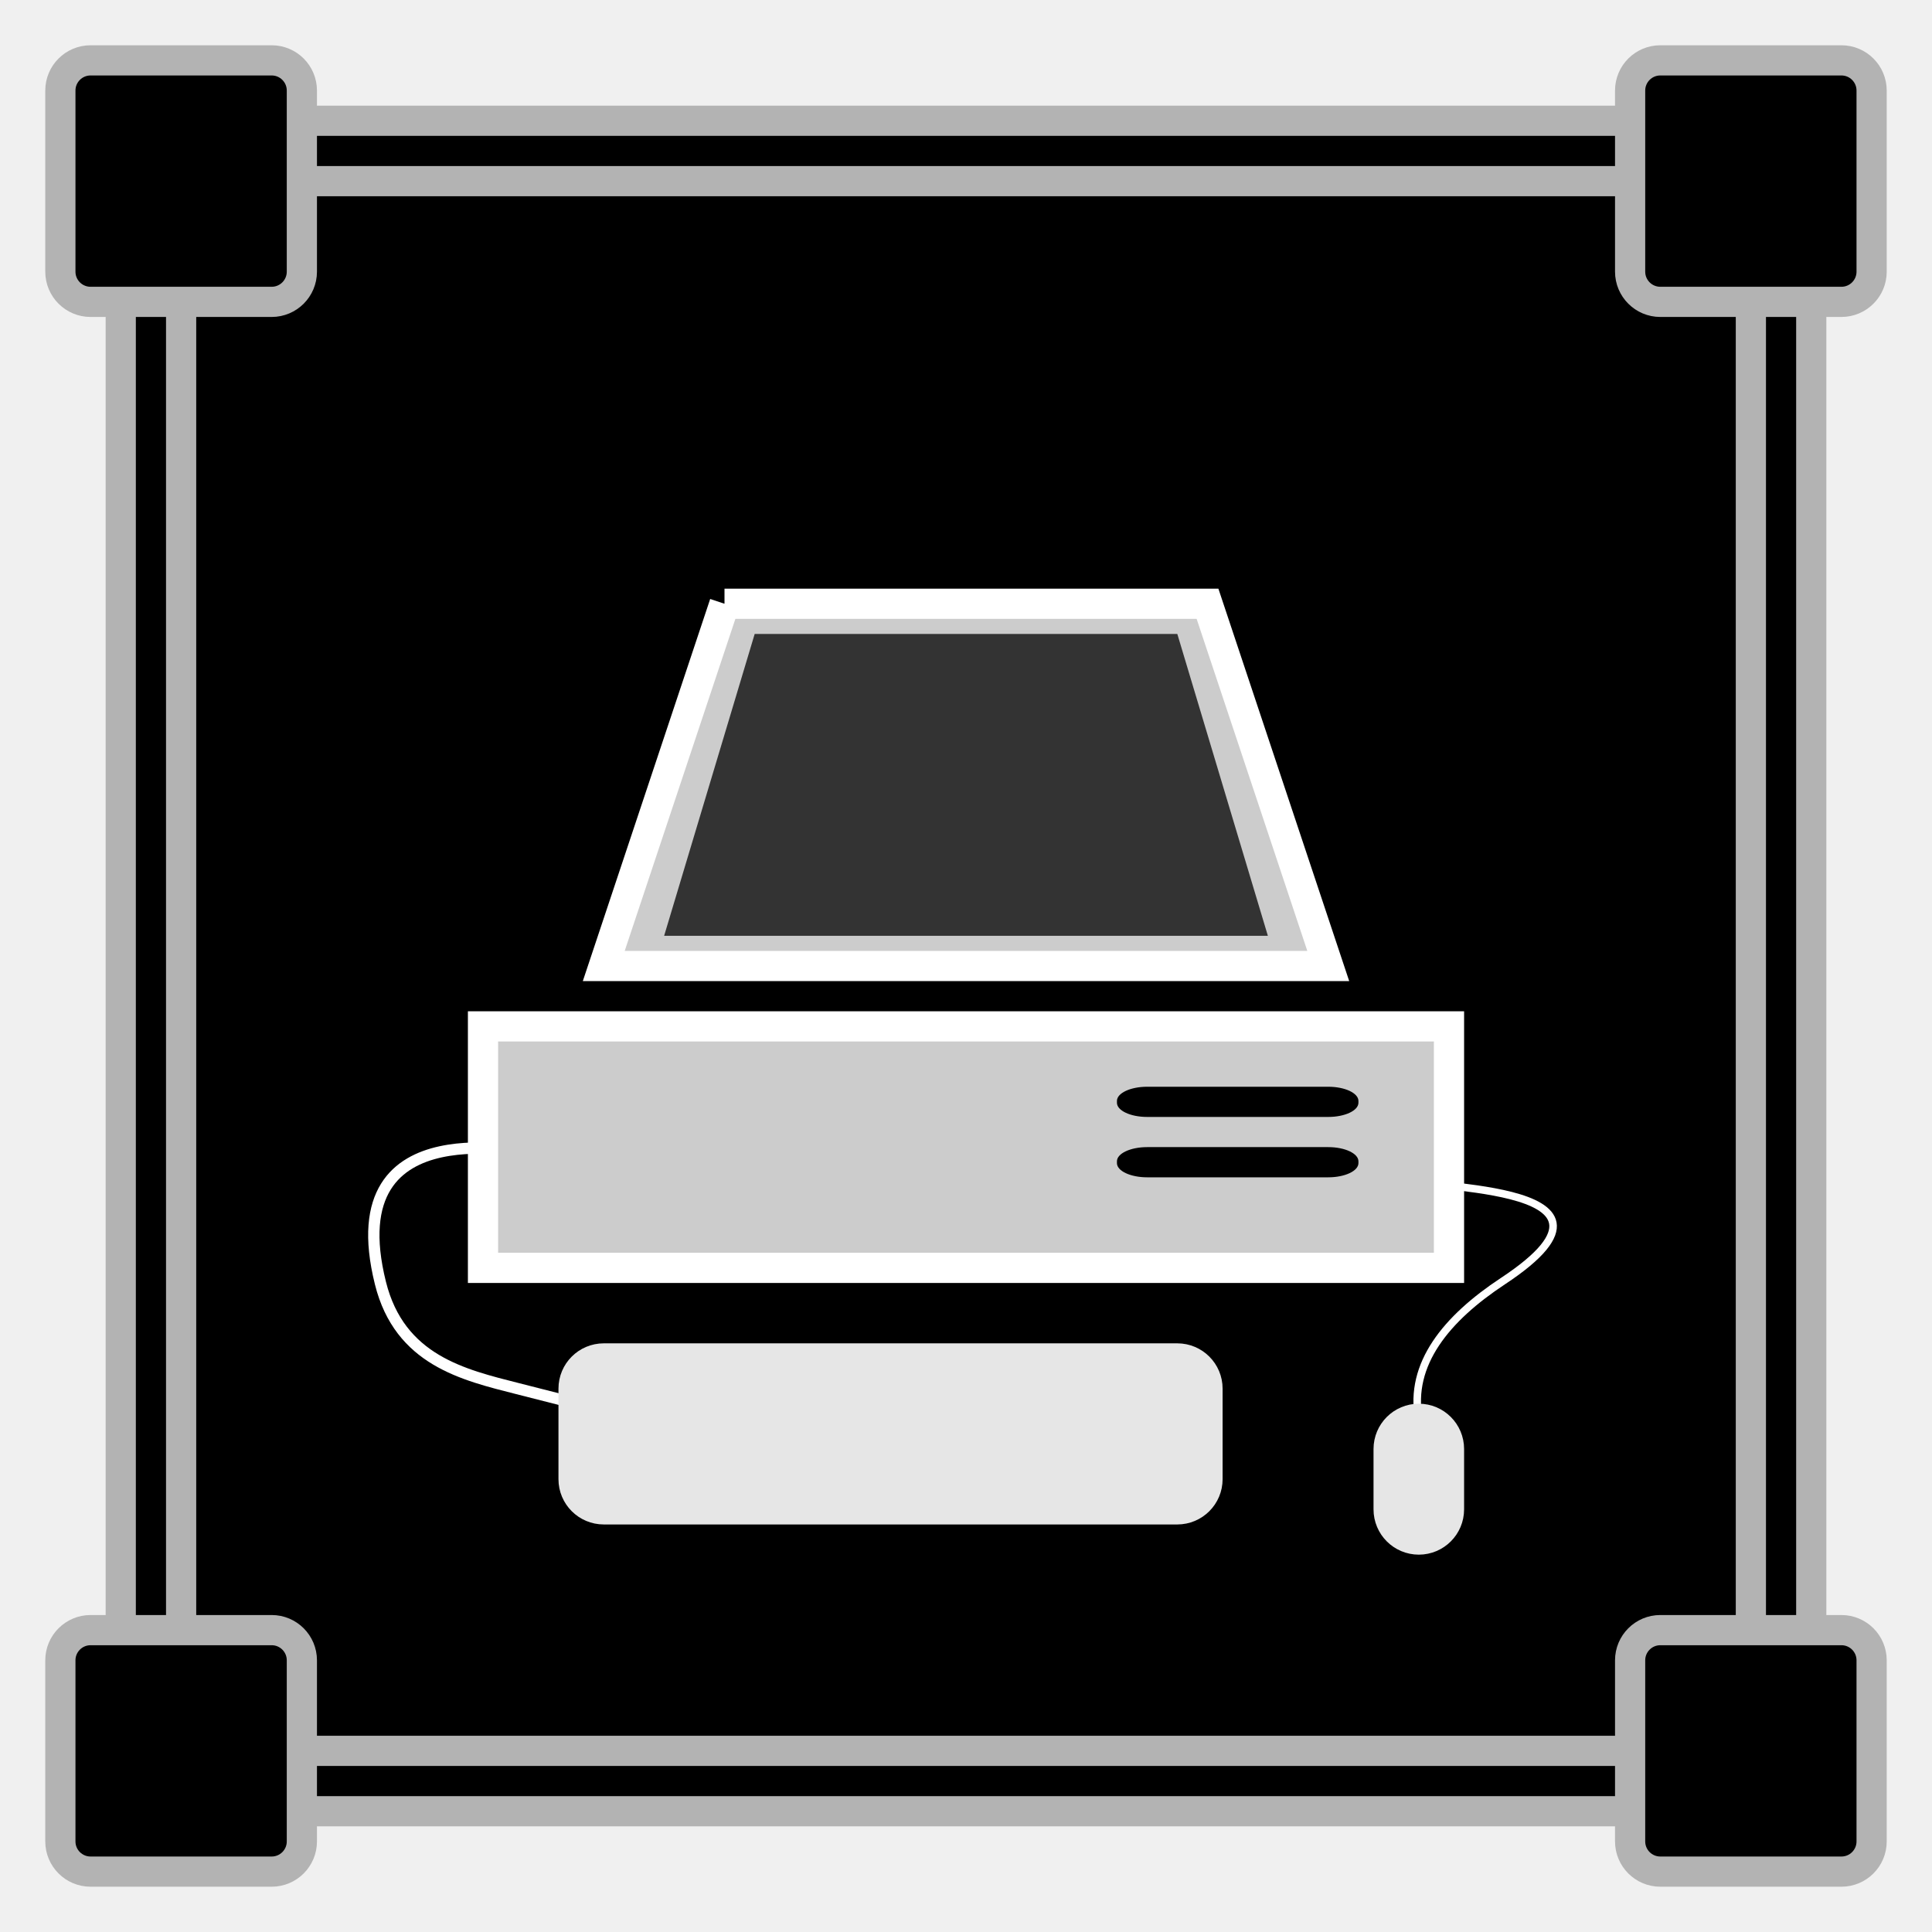
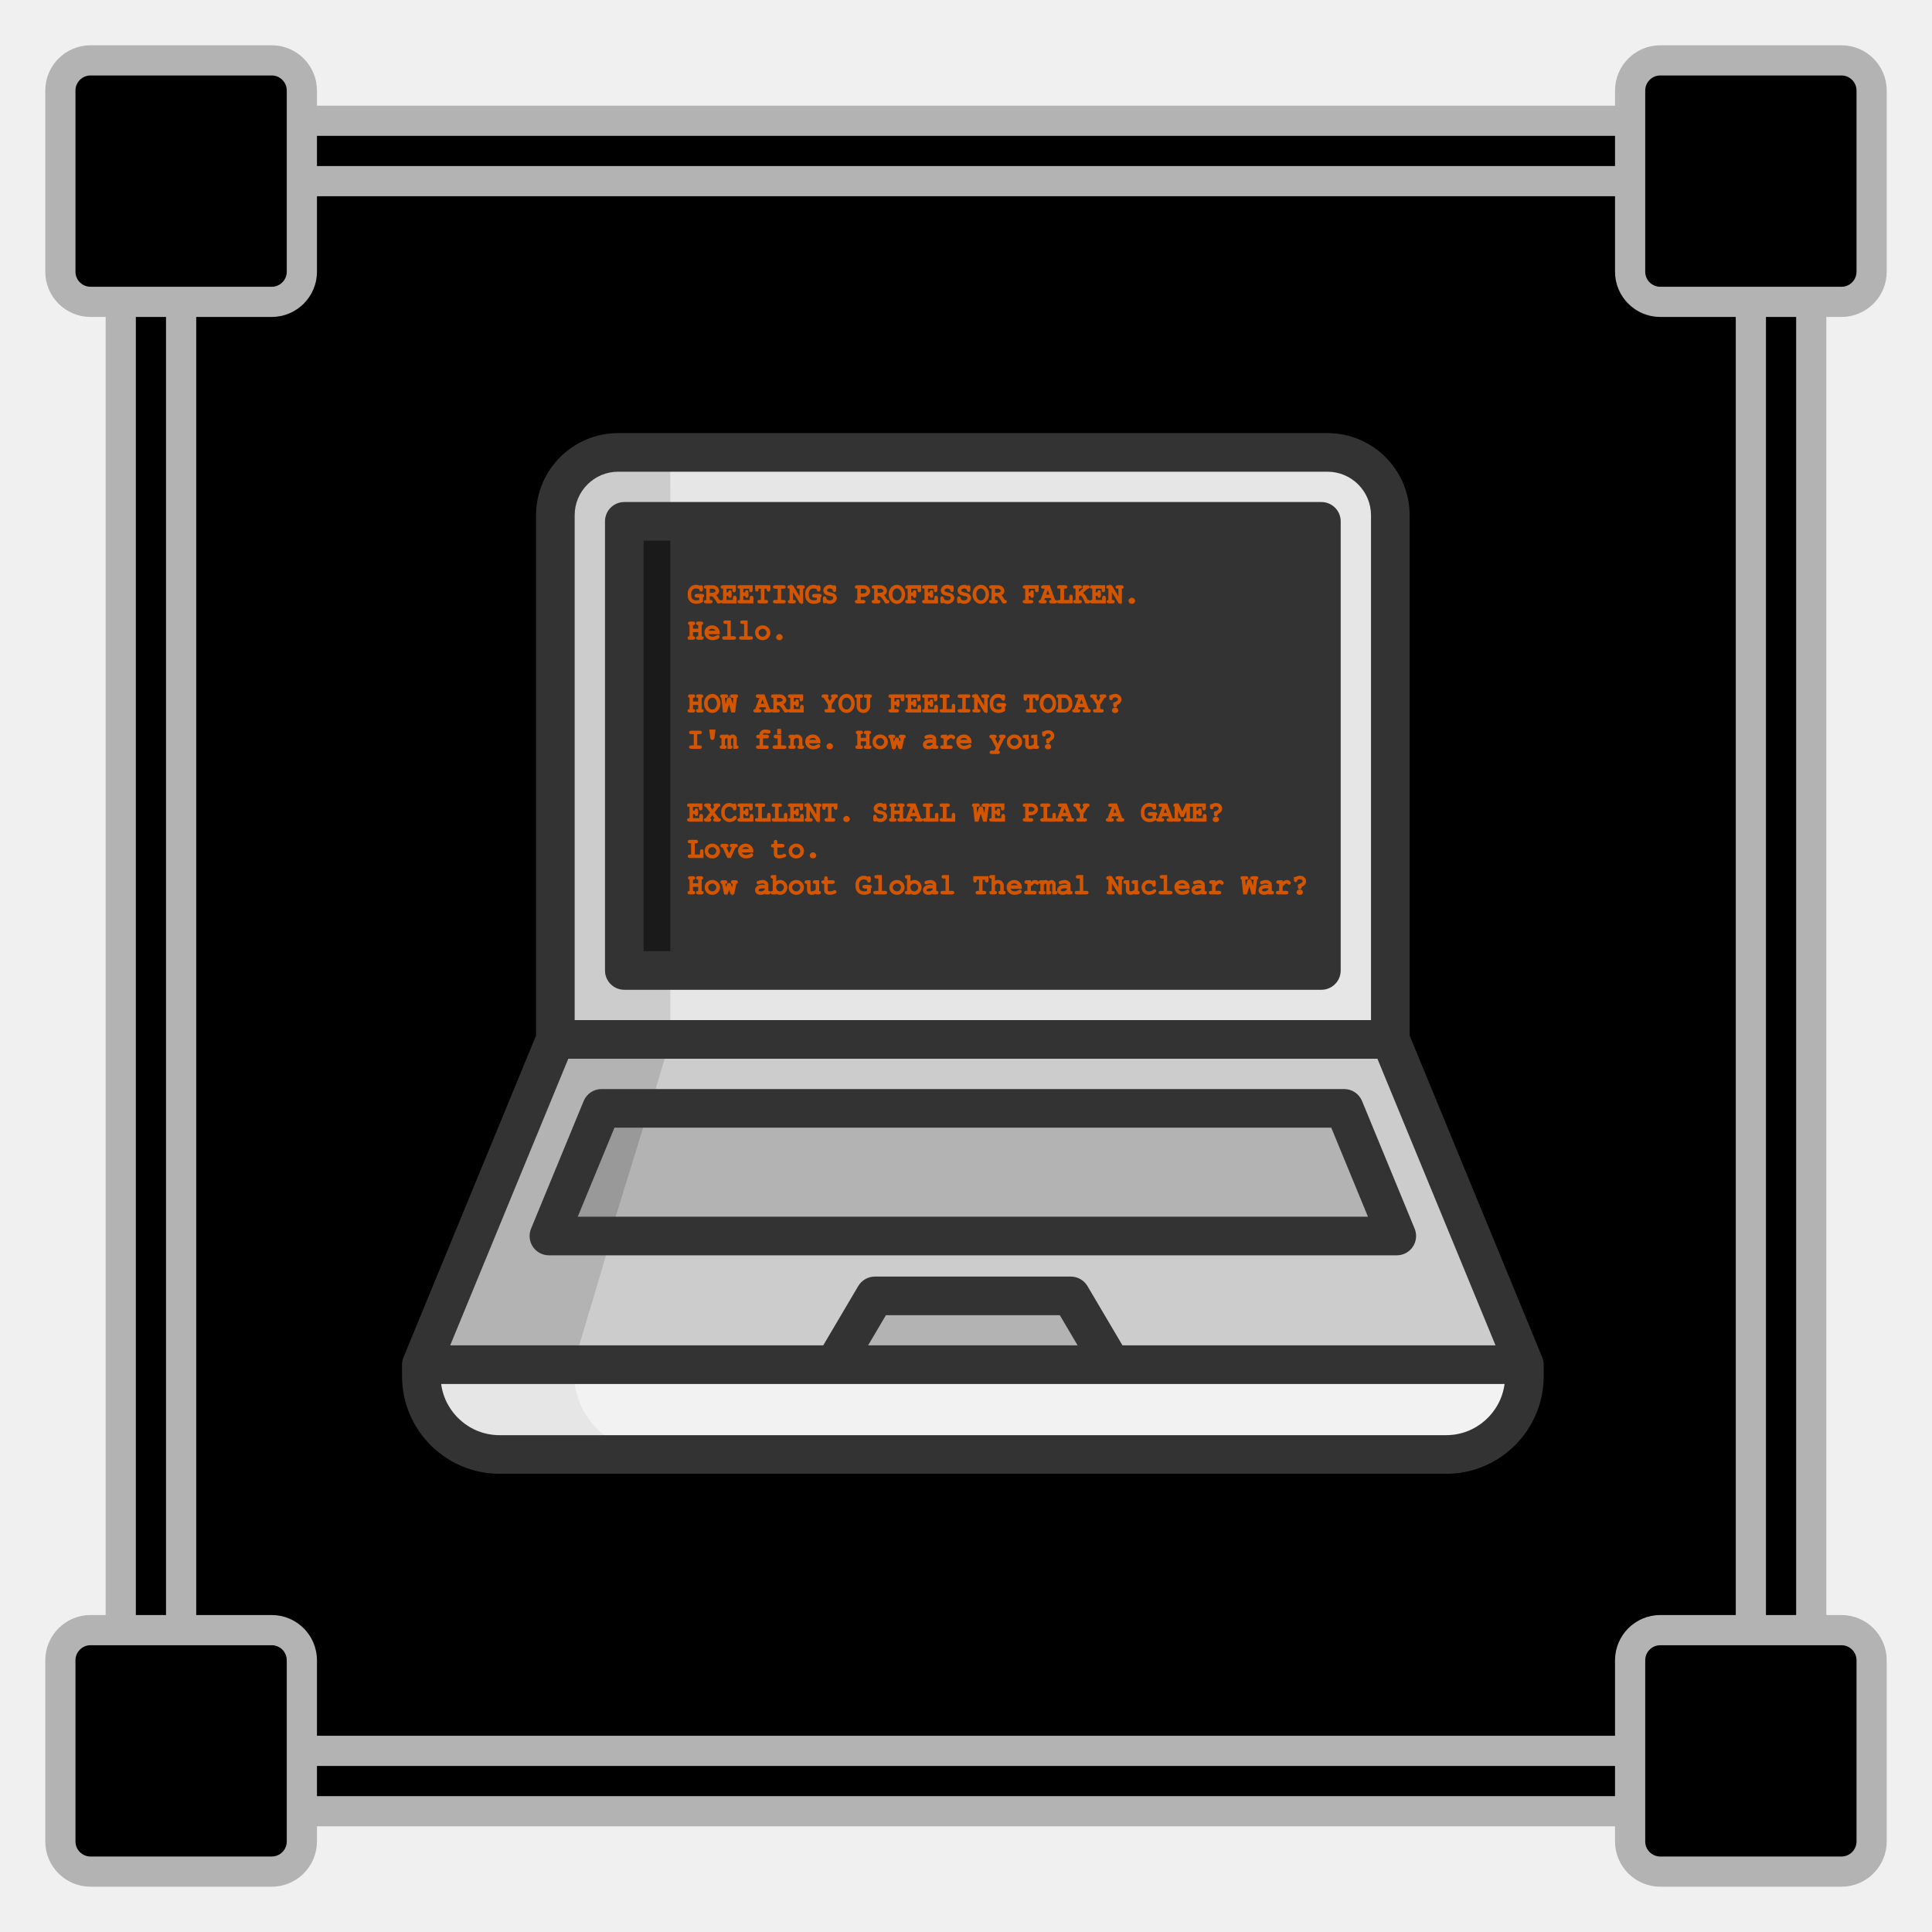
- <svg xmlns="http://www.w3.org/2000/svg" width="512" height="512" viewBox="0 0 135.467 135.467" version="1.1" id="svg8">
+ <svg xmlns="http://www.w3.org/2000/svg" id="svg8" version="1.1" viewBox="0 0 135.467 135.467" height="512" width="512">
  <defs id="defs2">
    <marker style="overflow:visible;" id="Arrow1Mend" refX="0.0" refY="0.0" orient="auto">
      <path transform="scale(0.4) rotate(180) translate(10,0)" style="fill-rule:evenodd;stroke:#ffffff;stroke-width:1pt;stroke-opacity:1;fill:#ffffff;fill-opacity:1" d="M 0.0,0.0 L 5.0,-5.0 L -12.5,0.0 L 5.0,5.0 L 0.0,0.0 z " id="path868" />
    </marker>
    <marker style="overflow:visible;" id="marker1227" refX="0.0" refY="0.0" orient="auto">
      <path transform="scale(0.8) rotate(180) translate(12.5,0)" style="fill-rule:evenodd;stroke:#ffffff;stroke-width:1pt;stroke-opacity:1;fill:#ffffff;fill-opacity:1" d="M 0.0,0.0 L 5.0,-5.0 L -12.5,0.0 L 5.0,5.0 L 0.0,0.0 z " id="path1225" />
    </marker>
    <marker style="overflow:visible;" id="Arrow1Lend" refX="0.0" refY="0.0" orient="auto">
      <path transform="scale(0.8) rotate(180) translate(12.5,0)" style="fill-rule:evenodd;stroke:#ffffff;stroke-width:1pt;stroke-opacity:1;fill:#ffffff;fill-opacity:1" d="M 0.0,0.0 L 5.0,-5.0 L -12.5,0.0 L 5.0,5.0 L 0.0,0.0 z " id="path862" />
    </marker>
  </defs>
  <g id="layer2">
    <rect style="opacity:0.997;fill:#000000;stroke:#b3b3b3;stroke-width:2.117;stroke-miterlimit:4;stroke-dasharray:none;stroke-opacity:1;stop-color:#000000" id="rect957" width="118.533" height="118.533" x="8.467" y="8.467" rx="8.467" ry="8.467" />
    <rect style="opacity:0.997;fill:#000000;stroke:#b3b3b3;stroke-width:2.117;stroke-miterlimit:4;stroke-dasharray:none;stroke-opacity:1;stop-color:#000000" id="rect1598" width="110.067" height="110.067" x="12.7" y="12.7" rx="2.117" ry="2.117" />
    <rect style="opacity:0.997;fill:#000000;stroke:#b3b3b3;stroke-width:2.117;stroke-miterlimit:4;stroke-dasharray:none;stroke-opacity:1;stop-color:#000000" id="rect1295" width="16.933" height="16.933" x="4.233" y="4.233" rx="2.117" ry="2.117" />
    <rect style="opacity:0.997;fill:#000000;stroke:#b3b3b3;stroke-width:2.117;stroke-miterlimit:4;stroke-dasharray:none;stroke-opacity:1;stop-color:#000000" id="rect1295-0" width="16.933" height="16.933" x="114.3" y="4.233" rx="2.117" ry="2.117" />
    <rect style="opacity:0.997;fill:#000000;stroke:#b3b3b3;stroke-width:2.117;stroke-miterlimit:4;stroke-dasharray:none;stroke-opacity:1;stop-color:#000000" id="rect1295-6" width="16.933" height="16.933" x="4.233" y="114.3" rx="2.117" ry="2.117" />
    <rect style="opacity:0.997;fill:#000000;stroke:#b3b3b3;stroke-width:2.117;stroke-miterlimit:4;stroke-dasharray:none;stroke-opacity:1;stop-color:#000000" id="rect1295-2" width="16.933" height="16.933" x="114.3" y="114.3" rx="2.117" ry="2.117" />
  </g>
  <g id="layer1">
-     <path style="opacity:0.997;fill:#cccccc;stroke:#ffffff;stroke-width:2.117;stroke-miterlimit:4;stroke-dasharray:none;stroke-opacity:1;stop-color:#000000" d="m 50.8,42.333 h 33.867 l 8.467,25.4 h -50.8 l 8.467,-25.4 z" id="path2954" />
-     <path style="fill:none;stroke:#ffffff;stroke-width:0.529;stroke-linecap:butt;stroke-linejoin:miter;stroke-opacity:1;stroke-miterlimit:4;stroke-dasharray:none" d="m 99.483,99.483 c 0,0 2.969,16.263 0,0 -0.701,-3.84 1.931,-7.035 5.892,-9.649 11.041,-7.284 -7.53,-6.285 -5.892,-7.284" id="path894" />
-     <path style="fill:none;stroke:#ffffff;stroke-width:0.794;stroke-linecap:butt;stroke-linejoin:miter;stroke-opacity:1;stroke-miterlimit:4;stroke-dasharray:none" d="m 36.292,97.367 c 0,0 16.625,4.233 0,0 -3.783,-0.963 -8.267,-1.984 -9.617,-7.4 -3.199,-12.835 11.254,-8.534 9.617,-9.533" id="path894-3" />
-     <path style="opacity:0.997;fill:#cccccc;stroke:#ffffff;stroke-width:2.117;stroke-miterlimit:4;stroke-dasharray:none;stroke-opacity:1;stop-color:#000000" d="M 33.867,71.967 H 101.6 V 88.9 H 33.867 Z" id="path2956" />
-     <path style="opacity:0.997;fill:#333333;stroke:none;stroke-width:2.117;stroke-miterlimit:4;stroke-dasharray:none;stroke-opacity:1;stop-color:#000000" d="m 52.917,44.45 h 29.633 l 6.35,21.167 H 46.567 l 6.35,-21.167" id="path2958" />
-     <rect style="opacity:0.997;fill:#e6e6e6;stroke:#e6e6e6;stroke-width:2.117;stroke-miterlimit:4;stroke-dasharray:none;stroke-opacity:1;stop-color:#000000" id="rect3554" width="44.45" height="10.583" x="40.217" y="95.25" rx="2.117" ry="2.117" />
-     <rect style="opacity:0.997;fill:#e6e6e6;stroke:#e6e6e6;stroke-width:2.117;stroke-miterlimit:4;stroke-dasharray:none;stroke-opacity:1;stop-color:#000000" id="rect3600" width="4.233" height="8.467" x="97.367" y="99.483" rx="2.117" ry="2.117" />
-     <rect style="opacity:0.997;fill:#000000;stroke:none;stroke-width:2.117;stroke-miterlimit:4;stroke-dasharray:none;stroke-opacity:1;stop-color:#000000" id="rect3704" width="16.933" height="2.117" x="78.317" y="76.2" rx="2.117" ry="0.995" />
-     <rect style="opacity:0.997;fill:#000000;stroke:none;stroke-width:2.117;stroke-miterlimit:4;stroke-dasharray:none;stroke-opacity:1;stop-color:#000000" id="rect3750" width="16.933" height="2.117" x="78.317" y="80.433" rx="2.117" ry="0.995" />
+     <path style="fill:#cccccc;stroke-width:0.265" d="M 97.487,72.882 H 38.941 l -9.396,22.804 h 28.953 l 2.847,-4.82 h 13.742 l 1.868,3.163 0.978,1.657 H 106.885 Z M 38.489,86.665 42.178,77.717 h 52.073 l 3.688,8.949 z" id="path42" />
+     <g id="g48" style="stroke-width:1.692" transform="matrix(0.1563457,0,0,0.1563457,28.18959,26.82835)">
+       <polygon style="fill:#b3b3b3;stroke-width:1.692" points="120.332,294.655 285.2,278.264 252.925,275.17 68.765,293.409 8.665,439.266 77.225,439.266 " id="polygon44" />
+       <polygon style="fill:#b3b3b3;stroke-width:1.692" points="89.468,325.486 422.529,325.486 446.119,382.723 65.878,382.723 " id="polygon46" />
+     </g>
+     <polygon style="fill:#999999;stroke-width:1.692" points="92.553,384.583 111.672,322.703 85.654,321.404 60.289,384.622 " id="polygon50" transform="matrix(0.1563457,0,0,0.1563457,28.18959,26.82835)" />
+     <path style="fill:#f2f2f2;stroke-width:0.265" d="m 106.885,95.686 v 0.812 c 0,3.031 -2.457,5.486 -5.486,5.486 H 97.485 35.03 c -3.031,0 -5.486,-2.455 -5.486,-5.486 v -0.812 h 28.953 19.435 z" id="path52" />
+     <g id="g58" style="stroke-width:1.692" transform="matrix(0.1563457,0,0,0.1563457,28.18959,26.82835)">
+       <path style="fill:#e6e6e6;stroke-width:1.692" d="m 8.665,439.266 v 5.196 c 0,19.387 15.703,35.09 35.09,35.09 l 68.509,-0.096 c -19.387,0 -35.09,-15.703 -35.09,-35.09 v -5.196 z" id="path54" />
+       <path style="fill:#e6e6e6;stroke-width:1.692" d="M 443.22,129.147 V 294.563 H 68.765 V 129.147 59.475 c 0,-15.565 12.62,-28.185 28.174,-28.185 h 318.109 c 15.565,0 28.174,12.62 28.174,28.185 v 69.672 z M 412.299,263.642 V 62.212 H 99.686 v 201.43 z" id="path56" />
+     </g>
+     <path style="fill:#cccccc;stroke-width:0.265" d="m 43.345,31.72 c -2.432,0 -4.405,1.973 -4.405,4.407 v 36.755 h 8.062 V 36.127 l -0.006,-4.406 z" id="path60" />
+     <rect x="44.45" y="36.241" style="fill:#333333;stroke-width:0.265" width="48.876" height="31.493" id="rect62" />
+     <rect x="43.774" y="36.555" style="fill:#1a1a1a;stroke-width:0.265" width="3.225" height="31.493" id="rect64" />
+     <polygon style="fill:#b3b3b3;stroke-width:1.692" points="193.849,440.422 212.058,409.591 299.95,409.591 318.159,440.422 " id="polygon66" transform="matrix(0.1563457,0,0,0.1563457,28.18959,26.82835)" />
+     <path style="fill:#333333;stroke-width:0.265" d="M 92.651,35.201 H 43.775 c -0.748,0 -1.354,0.606 -1.354,1.354 v 31.492 c 0,0.748 0.606,1.354 1.354,1.354 h 48.877 c 0.748,0 1.354,-0.606 1.354,-1.354 V 36.555 c -1.56e-4,-0.748 -0.606,-1.354 -1.354,-1.354 z M 91.297,66.693 H 45.129 V 37.909 H 91.298 v 28.784 h -1.57e-4 z" id="path68" />
+     <text xml:space="preserve" style="font-size:1.962px;line-height:1.25;font-family:Roboto;-inkscape-font-specification:Roboto;font-variant-ligatures:none;fill:#d45500;stroke:#d45500;stroke-width:0.165;stroke-miterlimit:4;stroke-dasharray:none" x="48.181" y="42.224" id="text1789-0">
+       <tspan style="font-style:normal;font-variant:normal;font-weight:normal;font-stretch:normal;font-family:FreeMono;-inkscape-font-specification:FreeMono;fill:#d45500;stroke:#d45500;stroke-width:0.165;stroke-miterlimit:4;stroke-dasharray:none" x="48.181" y="42.224" id="tspan14741-6">GREETINGS PROFESSOR FALKEN.</tspan>
+       <tspan style="font-style:normal;font-variant:normal;font-weight:normal;font-stretch:normal;font-family:FreeMono;-inkscape-font-specification:FreeMono;fill:#d45500;stroke:#d45500;stroke-width:0.165;stroke-miterlimit:4;stroke-dasharray:none" x="48.181" y="44.774" id="tspan18278-3">Hello.</tspan>
+       <tspan style="font-style:normal;font-variant:normal;font-weight:normal;font-stretch:normal;font-family:FreeMono;-inkscape-font-specification:FreeMono;fill:#d45500;stroke:#d45500;stroke-width:0.165;stroke-miterlimit:4;stroke-dasharray:none" x="48.181" y="47.325" id="tspan18280-2" />
+       <tspan style="font-style:normal;font-variant:normal;font-weight:normal;font-stretch:normal;font-family:FreeMono;-inkscape-font-specification:FreeMono;fill:#d45500;stroke:#d45500;stroke-width:0.165;stroke-miterlimit:4;stroke-dasharray:none" x="48.181" y="49.876" id="tspan24062-0">HOW ARE YOU FEELING TODAY?</tspan>
+       <tspan style="font-style:normal;font-variant:normal;font-weight:normal;font-stretch:normal;font-family:FreeMono;-inkscape-font-specification:FreeMono;fill:#d45500;stroke:#d45500;stroke-width:0.165;stroke-miterlimit:4;stroke-dasharray:none" x="48.181" y="52.426" id="tspan18282-6">I'm fine. How are you?</tspan>
+       <tspan style="font-style:normal;font-variant:normal;font-weight:normal;font-stretch:normal;font-family:FreeMono;-inkscape-font-specification:FreeMono;fill:#d45500;stroke:#d45500;stroke-width:0.165;stroke-miterlimit:4;stroke-dasharray:none" x="48.181" y="54.977" id="tspan24060-1" />
+       <tspan style="font-style:normal;font-variant:normal;font-weight:normal;font-stretch:normal;font-family:FreeMono;-inkscape-font-specification:FreeMono;fill:#d45500;stroke:#d45500;stroke-width:0.165;stroke-miterlimit:4;stroke-dasharray:none" x="48.181" y="57.528" id="tspan18286-5">EXCELLENT. SHALL WE PLAY A GAME?</tspan>
+       <tspan style="font-style:normal;font-variant:normal;font-weight:normal;font-stretch:normal;font-family:FreeMono;-inkscape-font-specification:FreeMono;fill:#d45500;stroke:#d45500;stroke-width:0.165;stroke-miterlimit:4;stroke-dasharray:none" x="48.181" y="60.078" id="tspan18288-5">Love to.</tspan>
+       <tspan style="font-style:normal;font-variant:normal;font-weight:normal;font-stretch:normal;font-family:FreeMono;-inkscape-font-specification:FreeMono;fill:#d45500;stroke:#d45500;stroke-width:0.165;stroke-miterlimit:4;stroke-dasharray:none" x="48.181" y="62.629" id="tspan18290-4">How about Global Thermal Nuclear War?</tspan>
+     </text>
+     <path style="fill:#333333;stroke-width:0.265" d="m 108.136,95.171 -0.002,-0.005 c -0.001,-0.004 -0.003,-0.007 -0.004,-0.011 L 98.84,72.609 V 36.128 c 0,-3.177 -2.584,-5.761 -5.759,-5.761 H 43.346 c -3.176,0 -5.759,2.584 -5.759,5.761 V 72.613 L 28.298,95.156 c -0.001,0.003 -0.003,0.007 -0.004,0.01 l -0.002,0.005 h 1.56e-4 c -0.066,0.159 -0.102,0.333 -0.102,0.516 v 0.812 c 0,3.772 3.069,6.84 6.84,6.84 h 66.369 c 3.772,0 6.84,-3.068 6.84,-6.84 v -0.812 c 0,-0.183 -0.037,-0.357 -0.102,-0.516 z M 40.294,36.128 c 0,-1.684 1.369,-3.053 3.051,-3.053 h 49.735 c 1.682,0 3.051,1.37 3.051,3.053 V 71.527 H 40.294 Z m -0.447,38.108 h 56.734 l 8.281,20.097 H 78.705 l -2.454,-4.156 c -0.244,-0.412 -0.687,-0.666 -1.166,-0.666 H 61.343 c -0.479,0 -0.922,0.253 -1.166,0.666 l -2.454,4.156 H 31.566 Z M 75.56,94.333 H 60.869 l 1.248,-2.113 h 12.196 z m 25.838,6.298 H 35.03 c -2.095,0 -3.831,-1.567 -4.097,-3.59 h 74.563 c -0.266,2.023 -2.002,3.59 -4.097,3.59 z" id="path70" />
+     <path style="fill:#333333;stroke-width:0.265" d="m 99.064,87.419 c 0.251,-0.375 0.299,-0.851 0.127,-1.269 l -3.688,-8.95 c -0.209,-0.507 -0.703,-0.838 -1.252,-0.838 H 42.177 c -0.549,0 -1.043,0.331 -1.252,0.838 l -3.688,8.95 c -0.172,0.418 -0.125,0.894 0.127,1.269 0.251,0.376 0.673,0.601 1.125,0.601 H 97.939 c 0.452,0 0.874,-0.225 1.125,-0.601 z M 40.512,85.311 43.084,79.07 h 50.261 l 2.572,6.242 z" id="path74" />
  </g>
</svg>
